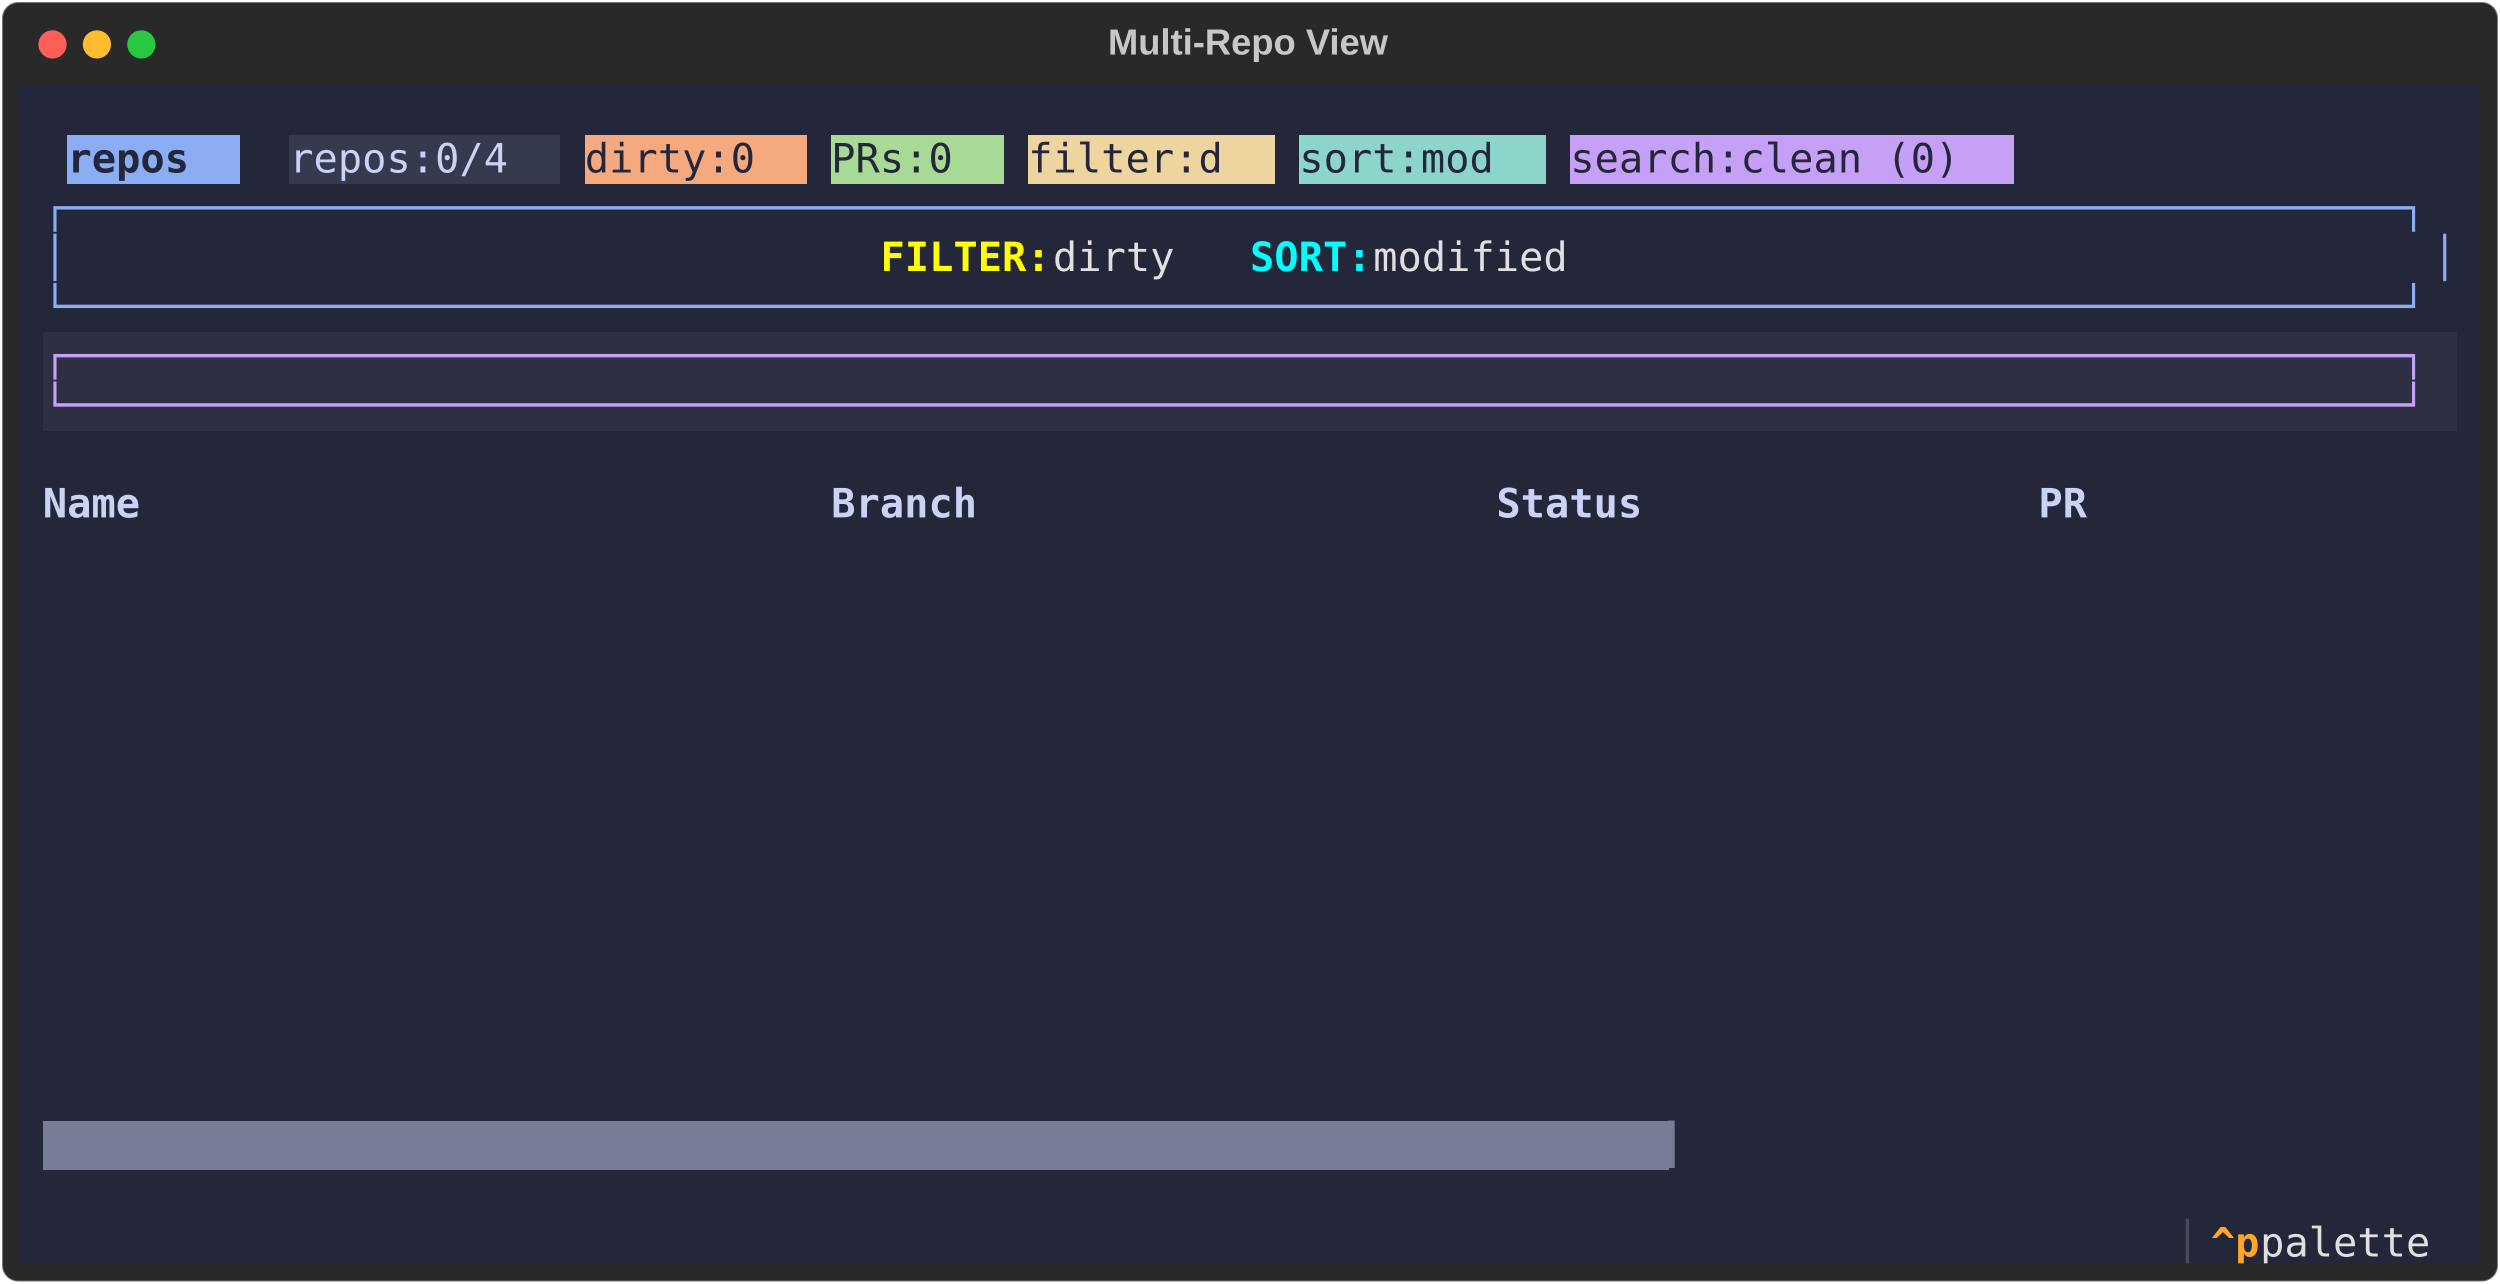
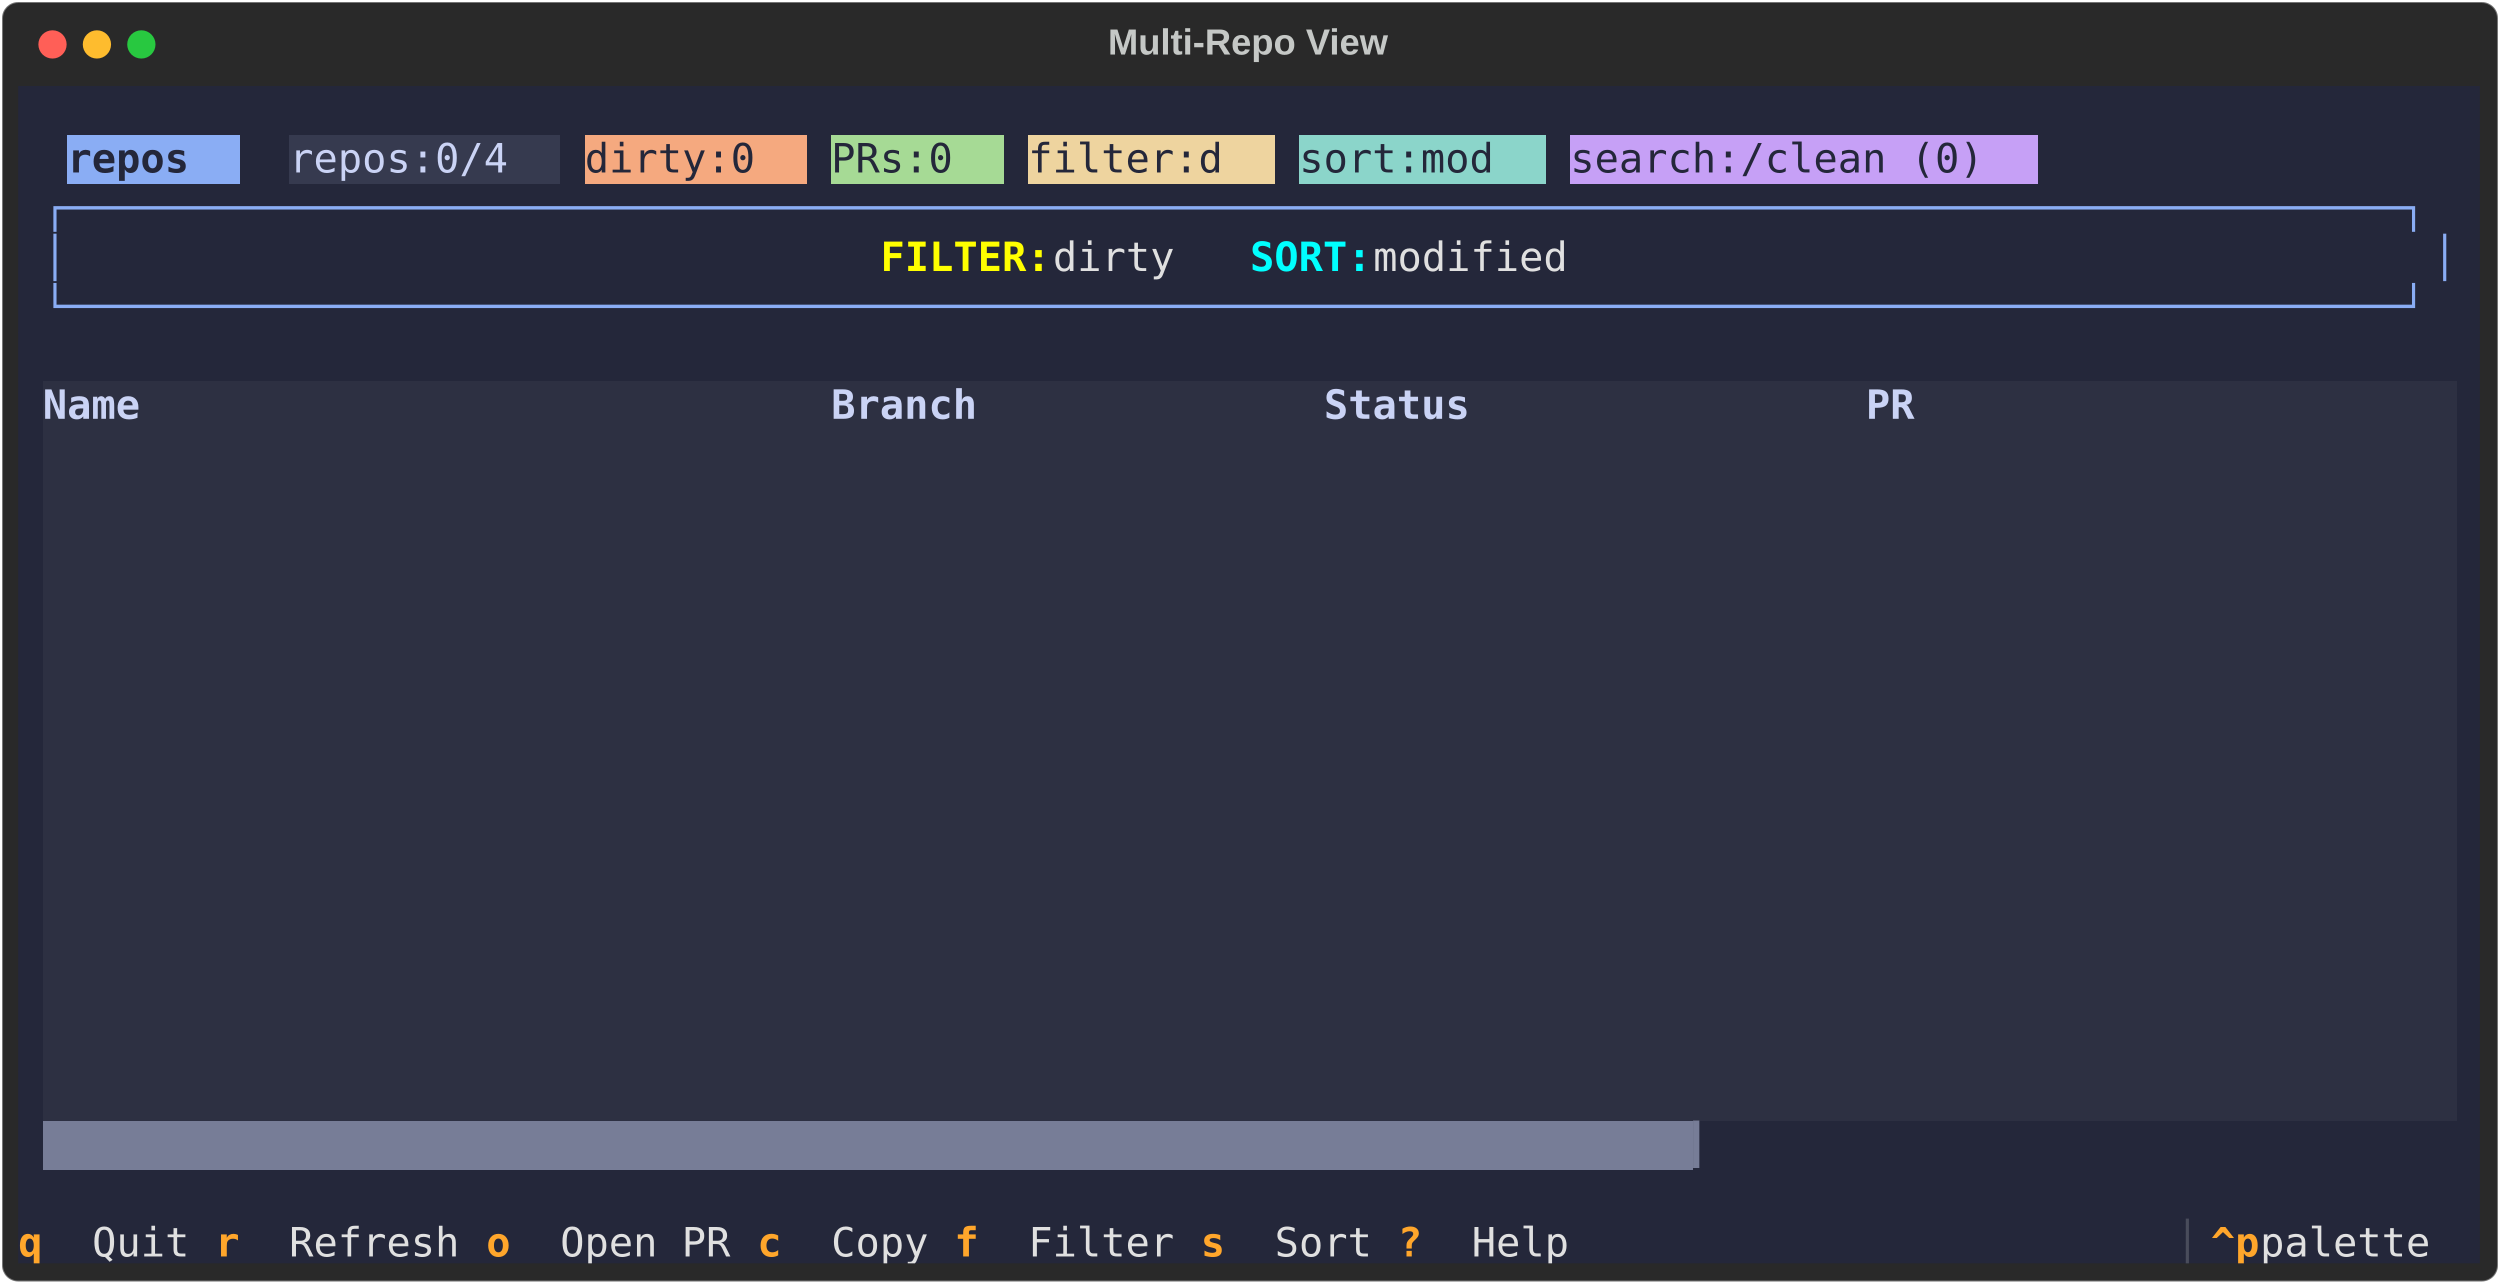
<svg xmlns="http://www.w3.org/2000/svg" class="rich-terminal" viewBox="0 0 1238 635.6">
  <style>

    @font-face {
        font-family: "Fira Code";
        src: local("FiraCode-Regular"),
                url("https://cdnjs.cloudflare.com/ajax/libs/firacode/6.2.0/woff2/FiraCode-Regular.woff2") format("woff2"),
                url("https://cdnjs.cloudflare.com/ajax/libs/firacode/6.2.0/woff/FiraCode-Regular.woff") format("woff");
        font-style: normal;
        font-weight: 400;
    }
    @font-face {
        font-family: "Fira Code";
        src: local("FiraCode-Bold"),
                url("https://cdnjs.cloudflare.com/ajax/libs/firacode/6.2.0/woff2/FiraCode-Bold.woff2") format("woff2"),
                url("https://cdnjs.cloudflare.com/ajax/libs/firacode/6.2.0/woff/FiraCode-Bold.woff") format("woff");
        font-style: bold;
        font-weight: 700;
    }

    .terminal-matrix {
        font-family: Fira Code, monospace;
        font-size: 20px;
        line-height: 24.4px;
        font-variant-east-asian: full-width;
    }

    .terminal-title {
        font-size: 18px;
        font-weight: bold;
        font-family: arial;
    }

    .terminal-r1 { fill: #c5c8c6 }
.terminal-r2 { fill: #24273a;font-weight: bold }
.terminal-r3 { fill: #e0e0e0 }
.terminal-r4 { fill: #cad3f5 }
.terminal-r5 { fill: #24273a }
.terminal-r6 { fill: #8aadf4 }
.terminal-r7 { fill: #ffff00;font-weight: bold }
.terminal-r8 { fill: #00ffff;font-weight: bold }
- .terminal-r9 { fill: #c6a0f6 }
- .terminal-r10 { fill: #cad3f5;font-weight: bold }
+ .terminal-r9 { fill: #cad3f5;font-weight: bold }
+ .terminal-r10 { fill: #2d3042 }
.terminal-r11 { fill: #777d97 }
- .terminal-r12 { fill: #494c5b }
- .terminal-r13 { fill: #ffa62b;font-weight: bold }
+ .terminal-r12 { fill: #ffa62b;font-weight: bold }
+ .terminal-r13 { fill: #494c5b }
    </style>
  <defs>
    <clipPath id="terminal-clip-terminal">
      <rect x="0" y="0" width="1219.0" height="584.6" />
    </clipPath>
    <clipPath id="terminal-line-0">
      <rect x="0" y="1.5" width="1220" height="24.65" />
    </clipPath>
    <clipPath id="terminal-line-1">
      <rect x="0" y="25.9" width="1220" height="24.65" />
    </clipPath>
    <clipPath id="terminal-line-2">
      <rect x="0" y="50.3" width="1220" height="24.65" />
    </clipPath>
    <clipPath id="terminal-line-3">
      <rect x="0" y="74.7" width="1220" height="24.65" />
    </clipPath>
    <clipPath id="terminal-line-4">
      <rect x="0" y="99.1" width="1220" height="24.65" />
    </clipPath>
    <clipPath id="terminal-line-5">
      <rect x="0" y="123.5" width="1220" height="24.65" />
    </clipPath>
    <clipPath id="terminal-line-6">
      <rect x="0" y="147.9" width="1220" height="24.65" />
    </clipPath>
    <clipPath id="terminal-line-7">
      <rect x="0" y="172.3" width="1220" height="24.65" />
    </clipPath>
    <clipPath id="terminal-line-8">
      <rect x="0" y="196.7" width="1220" height="24.65" />
    </clipPath>
    <clipPath id="terminal-line-9">
      <rect x="0" y="221.1" width="1220" height="24.65" />
    </clipPath>
    <clipPath id="terminal-line-10">
      <rect x="0" y="245.5" width="1220" height="24.65" />
    </clipPath>
    <clipPath id="terminal-line-11">
      <rect x="0" y="269.9" width="1220" height="24.65" />
    </clipPath>
    <clipPath id="terminal-line-12">
      <rect x="0" y="294.3" width="1220" height="24.65" />
    </clipPath>
    <clipPath id="terminal-line-13">
      <rect x="0" y="318.7" width="1220" height="24.65" />
    </clipPath>
    <clipPath id="terminal-line-14">
      <rect x="0" y="343.1" width="1220" height="24.65" />
    </clipPath>
    <clipPath id="terminal-line-15">
      <rect x="0" y="367.5" width="1220" height="24.65" />
    </clipPath>
    <clipPath id="terminal-line-16">
      <rect x="0" y="391.9" width="1220" height="24.65" />
    </clipPath>
    <clipPath id="terminal-line-17">
      <rect x="0" y="416.3" width="1220" height="24.65" />
    </clipPath>
    <clipPath id="terminal-line-18">
      <rect x="0" y="440.7" width="1220" height="24.65" />
    </clipPath>
    <clipPath id="terminal-line-19">
      <rect x="0" y="465.1" width="1220" height="24.65" />
    </clipPath>
    <clipPath id="terminal-line-20">
      <rect x="0" y="489.5" width="1220" height="24.65" />
    </clipPath>
    <clipPath id="terminal-line-21">
      <rect x="0" y="513.9" width="1220" height="24.65" />
    </clipPath>
    <clipPath id="terminal-line-22">
      <rect x="0" y="538.3" width="1220" height="24.65" />
    </clipPath>
  </defs>
  <rect fill="#292929" stroke="rgba(255,255,255,0.35)" stroke-width="1" x="1" y="1" width="1236" height="633.6" rx="8" />
  <text class="terminal-title" fill="#c5c8c6" text-anchor="middle" x="618" y="27">Multi-Repo View</text>
  <g transform="translate(26,22)">
    <circle cx="0" cy="0" r="7" fill="#ff5f57" />
    <circle cx="22" cy="0" r="7" fill="#febc2e" />
    <circle cx="44" cy="0" r="7" fill="#28c840" />
  </g>
  <g transform="translate(9, 41)" clip-path="url(#terminal-clip-terminal)">
    <rect fill="#24273a" x="0" y="1.5" width="1220" height="24.65" shape-rendering="crispEdges" />
    <rect fill="#24273a" x="0" y="25.9" width="24.4" height="24.65" shape-rendering="crispEdges" />
    <rect fill="#8aadf4" x="24.4" y="25.9" width="85.4" height="24.65" shape-rendering="crispEdges" />
    <rect fill="#24273a" x="109.8" y="25.9" width="24.4" height="24.65" shape-rendering="crispEdges" />
    <rect fill="#363a4f" x="134.2" y="25.9" width="134.2" height="24.65" shape-rendering="crispEdges" />
    <rect fill="#24273a" x="268.4" y="25.9" width="12.2" height="24.65" shape-rendering="crispEdges" />
    <rect fill="#f5a97f" x="280.6" y="25.9" width="109.8" height="24.65" shape-rendering="crispEdges" />
    <rect fill="#24273a" x="390.4" y="25.9" width="12.2" height="24.65" shape-rendering="crispEdges" />
    <rect fill="#a6da95" x="402.6" y="25.9" width="85.4" height="24.65" shape-rendering="crispEdges" />
    <rect fill="#24273a" x="488" y="25.9" width="12.2" height="24.65" shape-rendering="crispEdges" />
    <rect fill="#eed49f" x="500.2" y="25.9" width="122" height="24.65" shape-rendering="crispEdges" />
    <rect fill="#24273a" x="622.2" y="25.9" width="12.2" height="24.65" shape-rendering="crispEdges" />
    <rect fill="#8bd5ca" x="634.4" y="25.9" width="122" height="24.65" shape-rendering="crispEdges" />
    <rect fill="#24273a" x="756.4" y="25.9" width="12.2" height="24.65" shape-rendering="crispEdges" />
-     <rect fill="#c6a0f6" x="768.6" y="25.9" width="219.6" height="24.65" shape-rendering="crispEdges" />
-     <rect fill="#24273a" x="988.2" y="25.9" width="231.8" height="24.65" shape-rendering="crispEdges" />
+     <rect fill="#c6a0f6" x="768.6" y="25.9" width="231.8" height="24.65" shape-rendering="crispEdges" />
+     <rect fill="#24273a" x="1000.4" y="25.9" width="219.6" height="24.65" shape-rendering="crispEdges" />
    <rect fill="#24273a" x="0" y="50.3" width="12.2" height="24.65" shape-rendering="crispEdges" />
    <rect fill="#24273a" x="12.2" y="50.3" width="1195.6" height="24.65" shape-rendering="crispEdges" />
    <rect fill="#24273a" x="1207.8" y="50.3" width="12.2" height="24.65" shape-rendering="crispEdges" />
    <rect fill="#24273a" x="0" y="74.7" width="12.2" height="24.65" shape-rendering="crispEdges" />
    <rect fill="#24273a" x="12.2" y="74.7" width="12.2" height="24.65" shape-rendering="crispEdges" />
    <rect fill="#24273a" x="24.4" y="74.7" width="402.6" height="24.65" shape-rendering="crispEdges" />
    <rect fill="#24273a" x="427" y="74.7" width="85.4" height="24.65" shape-rendering="crispEdges" />
    <rect fill="#24273a" x="512.4" y="74.7" width="97.6" height="24.65" shape-rendering="crispEdges" />
    <rect fill="#24273a" x="610" y="74.7" width="61" height="24.65" shape-rendering="crispEdges" />
    <rect fill="#24273a" x="671" y="74.7" width="109.8" height="24.65" shape-rendering="crispEdges" />
    <rect fill="#24273a" x="780.8" y="74.7" width="414.8" height="24.65" shape-rendering="crispEdges" />
    <rect fill="#24273a" x="1195.6" y="74.7" width="12.2" height="24.65" shape-rendering="crispEdges" />
    <rect fill="#24273a" x="1207.8" y="74.7" width="12.2" height="24.65" shape-rendering="crispEdges" />
    <rect fill="#24273a" x="0" y="99.1" width="12.2" height="24.65" shape-rendering="crispEdges" />
    <rect fill="#24273a" x="12.2" y="99.1" width="1195.6" height="24.65" shape-rendering="crispEdges" />
    <rect fill="#24273a" x="1207.8" y="99.1" width="12.2" height="24.65" shape-rendering="crispEdges" />
-     <rect fill="#24273a" x="0" y="123.5" width="12.2" height="24.65" shape-rendering="crispEdges" />
-     <rect fill="#2d3042" x="12.2" y="123.5" width="1195.6" height="24.65" shape-rendering="crispEdges" />
-     <rect fill="#24273a" x="1207.8" y="123.5" width="12.2" height="24.65" shape-rendering="crispEdges" />
+     <rect fill="#24273a" x="0" y="123.5" width="1220" height="24.65" shape-rendering="crispEdges" />
    <rect fill="#24273a" x="0" y="147.9" width="12.2" height="24.65" shape-rendering="crispEdges" />
-     <rect fill="#2d3042" x="12.2" y="147.9" width="1195.6" height="24.65" shape-rendering="crispEdges" />
+     <rect fill="#2d3042" x="12.2" y="147.9" width="390.4" height="24.65" shape-rendering="crispEdges" />
+     <rect fill="#2d3042" x="402.6" y="147.9" width="244" height="24.65" shape-rendering="crispEdges" />
+     <rect fill="#2d3042" x="646.6" y="147.9" width="268.4" height="24.65" shape-rendering="crispEdges" />
+     <rect fill="#2d3042" x="915" y="147.9" width="292.8" height="24.65" shape-rendering="crispEdges" />
    <rect fill="#24273a" x="1207.8" y="147.9" width="12.2" height="24.65" shape-rendering="crispEdges" />
-     <rect fill="#24273a" x="0" y="172.3" width="1220" height="24.65" shape-rendering="crispEdges" />
+     <rect fill="#24273a" x="0" y="172.3" width="12.2" height="24.65" shape-rendering="crispEdges" />
+     <rect fill="#2d3042" x="12.2" y="172.3" width="1195.6" height="24.65" shape-rendering="crispEdges" />
+     <rect fill="#24273a" x="1207.8" y="172.3" width="12.2" height="24.65" shape-rendering="crispEdges" />
    <rect fill="#24273a" x="0" y="196.7" width="12.2" height="24.65" shape-rendering="crispEdges" />
-     <rect fill="#24273a" x="12.2" y="196.7" width="390.4" height="24.65" shape-rendering="crispEdges" />
-     <rect fill="#24273a" x="402.6" y="196.7" width="329.4" height="24.65" shape-rendering="crispEdges" />
-     <rect fill="#24273a" x="732" y="196.7" width="268.4" height="24.65" shape-rendering="crispEdges" />
-     <rect fill="#24273a" x="1000.4" y="196.7" width="207.4" height="24.65" shape-rendering="crispEdges" />
+     <rect fill="#2d3042" x="12.2" y="196.7" width="1195.6" height="24.65" shape-rendering="crispEdges" />
    <rect fill="#24273a" x="1207.8" y="196.7" width="12.2" height="24.65" shape-rendering="crispEdges" />
    <rect fill="#24273a" x="0" y="221.1" width="12.2" height="24.65" shape-rendering="crispEdges" />
-     <rect fill="#24273a" x="12.2" y="221.1" width="1195.6" height="24.65" shape-rendering="crispEdges" />
+     <rect fill="#2d3042" x="12.2" y="221.1" width="1195.6" height="24.65" shape-rendering="crispEdges" />
    <rect fill="#24273a" x="1207.8" y="221.1" width="12.2" height="24.65" shape-rendering="crispEdges" />
    <rect fill="#24273a" x="0" y="245.5" width="12.2" height="24.65" shape-rendering="crispEdges" />
-     <rect fill="#24273a" x="12.2" y="245.5" width="1195.6" height="24.65" shape-rendering="crispEdges" />
+     <rect fill="#2d3042" x="12.2" y="245.5" width="1195.6" height="24.65" shape-rendering="crispEdges" />
    <rect fill="#24273a" x="1207.8" y="245.5" width="12.2" height="24.65" shape-rendering="crispEdges" />
    <rect fill="#24273a" x="0" y="269.9" width="12.2" height="24.65" shape-rendering="crispEdges" />
-     <rect fill="#24273a" x="12.2" y="269.9" width="1195.6" height="24.65" shape-rendering="crispEdges" />
+     <rect fill="#2d3042" x="12.2" y="269.9" width="1195.6" height="24.65" shape-rendering="crispEdges" />
    <rect fill="#24273a" x="1207.8" y="269.9" width="12.2" height="24.65" shape-rendering="crispEdges" />
    <rect fill="#24273a" x="0" y="294.3" width="12.2" height="24.65" shape-rendering="crispEdges" />
-     <rect fill="#24273a" x="12.2" y="294.3" width="1195.6" height="24.65" shape-rendering="crispEdges" />
+     <rect fill="#2d3042" x="12.2" y="294.3" width="1195.6" height="24.65" shape-rendering="crispEdges" />
    <rect fill="#24273a" x="1207.8" y="294.3" width="12.2" height="24.65" shape-rendering="crispEdges" />
    <rect fill="#24273a" x="0" y="318.7" width="12.2" height="24.65" shape-rendering="crispEdges" />
-     <rect fill="#24273a" x="12.2" y="318.7" width="1195.6" height="24.65" shape-rendering="crispEdges" />
+     <rect fill="#2d3042" x="12.2" y="318.7" width="1195.6" height="24.65" shape-rendering="crispEdges" />
    <rect fill="#24273a" x="1207.8" y="318.7" width="12.2" height="24.65" shape-rendering="crispEdges" />
    <rect fill="#24273a" x="0" y="343.1" width="12.2" height="24.65" shape-rendering="crispEdges" />
-     <rect fill="#24273a" x="12.2" y="343.1" width="1195.6" height="24.65" shape-rendering="crispEdges" />
+     <rect fill="#2d3042" x="12.2" y="343.1" width="1195.6" height="24.65" shape-rendering="crispEdges" />
    <rect fill="#24273a" x="1207.8" y="343.1" width="12.2" height="24.65" shape-rendering="crispEdges" />
    <rect fill="#24273a" x="0" y="367.5" width="12.2" height="24.65" shape-rendering="crispEdges" />
-     <rect fill="#24273a" x="12.2" y="367.5" width="1195.6" height="24.65" shape-rendering="crispEdges" />
+     <rect fill="#2d3042" x="12.2" y="367.5" width="1195.6" height="24.65" shape-rendering="crispEdges" />
    <rect fill="#24273a" x="1207.8" y="367.5" width="12.2" height="24.65" shape-rendering="crispEdges" />
    <rect fill="#24273a" x="0" y="391.9" width="12.2" height="24.65" shape-rendering="crispEdges" />
-     <rect fill="#24273a" x="12.2" y="391.9" width="1195.6" height="24.65" shape-rendering="crispEdges" />
+     <rect fill="#2d3042" x="12.2" y="391.9" width="1195.6" height="24.65" shape-rendering="crispEdges" />
    <rect fill="#24273a" x="1207.8" y="391.9" width="12.2" height="24.65" shape-rendering="crispEdges" />
    <rect fill="#24273a" x="0" y="416.3" width="12.2" height="24.65" shape-rendering="crispEdges" />
-     <rect fill="#24273a" x="12.2" y="416.3" width="1195.6" height="24.65" shape-rendering="crispEdges" />
+     <rect fill="#2d3042" x="12.2" y="416.3" width="1195.6" height="24.65" shape-rendering="crispEdges" />
    <rect fill="#24273a" x="1207.8" y="416.3" width="12.2" height="24.65" shape-rendering="crispEdges" />
    <rect fill="#24273a" x="0" y="440.7" width="12.2" height="24.65" shape-rendering="crispEdges" />
-     <rect fill="#24273a" x="12.2" y="440.7" width="1195.6" height="24.65" shape-rendering="crispEdges" />
+     <rect fill="#2d3042" x="12.2" y="440.7" width="1195.6" height="24.65" shape-rendering="crispEdges" />
    <rect fill="#24273a" x="1207.8" y="440.7" width="12.2" height="24.65" shape-rendering="crispEdges" />
    <rect fill="#24273a" x="0" y="465.1" width="12.2" height="24.65" shape-rendering="crispEdges" />
-     <rect fill="#24273a" x="12.2" y="465.1" width="1195.6" height="24.65" shape-rendering="crispEdges" />
+     <rect fill="#2d3042" x="12.2" y="465.1" width="1195.6" height="24.65" shape-rendering="crispEdges" />
    <rect fill="#24273a" x="1207.8" y="465.1" width="12.2" height="24.65" shape-rendering="crispEdges" />
    <rect fill="#24273a" x="0" y="489.5" width="12.2" height="24.65" shape-rendering="crispEdges" />
-     <rect fill="#24273a" x="12.2" y="489.5" width="1195.6" height="24.65" shape-rendering="crispEdges" />
+     <rect fill="#2d3042" x="12.2" y="489.5" width="1195.6" height="24.65" shape-rendering="crispEdges" />
    <rect fill="#24273a" x="1207.8" y="489.5" width="12.2" height="24.65" shape-rendering="crispEdges" />
    <rect fill="#24273a" x="0" y="513.9" width="12.2" height="24.65" shape-rendering="crispEdges" />
-     <rect fill="#777d97" x="12.2" y="513.9" width="805.2" height="24.65" shape-rendering="crispEdges" />
-     <rect fill="#24273a" x="817.4" y="513.9" width="12.2" height="24.65" shape-rendering="crispEdges" />
-     <rect fill="#24273a" x="829.6" y="513.9" width="378.2" height="24.65" shape-rendering="crispEdges" />
+     <rect fill="#777d97" x="12.2" y="513.9" width="817.4" height="24.65" shape-rendering="crispEdges" />
+     <rect fill="#24273a" x="829.6" y="513.9" width="12.2" height="24.65" shape-rendering="crispEdges" />
+     <rect fill="#24273a" x="841.8" y="513.9" width="366" height="24.65" shape-rendering="crispEdges" />
    <rect fill="#24273a" x="1207.8" y="513.9" width="12.2" height="24.65" shape-rendering="crispEdges" />
    <rect fill="#24273a" x="0" y="538.3" width="1220" height="24.65" shape-rendering="crispEdges" />
-     <rect fill="#24273a" x="0" y="562.7" width="1073.6" height="24.65" shape-rendering="crispEdges" />
+     <rect fill="#24273a" x="0" y="562.7" width="36.6" height="24.65" shape-rendering="crispEdges" />
+     <rect fill="#24273a" x="36.6" y="562.7" width="61" height="24.65" shape-rendering="crispEdges" />
+     <rect fill="#24273a" x="97.6" y="562.7" width="36.6" height="24.65" shape-rendering="crispEdges" />
+     <rect fill="#24273a" x="134.2" y="562.7" width="97.6" height="24.65" shape-rendering="crispEdges" />
+     <rect fill="#24273a" x="231.8" y="562.7" width="36.6" height="24.65" shape-rendering="crispEdges" />
+     <rect fill="#24273a" x="268.4" y="562.7" width="97.6" height="24.65" shape-rendering="crispEdges" />
+     <rect fill="#24273a" x="366" y="562.7" width="36.6" height="24.65" shape-rendering="crispEdges" />
+     <rect fill="#24273a" x="402.6" y="562.7" width="61" height="24.65" shape-rendering="crispEdges" />
+     <rect fill="#24273a" x="463.6" y="562.7" width="36.6" height="24.65" shape-rendering="crispEdges" />
+     <rect fill="#24273a" x="500.2" y="562.7" width="85.4" height="24.65" shape-rendering="crispEdges" />
+     <rect fill="#24273a" x="585.6" y="562.7" width="36.6" height="24.65" shape-rendering="crispEdges" />
+     <rect fill="#24273a" x="622.2" y="562.7" width="61" height="24.65" shape-rendering="crispEdges" />
+     <rect fill="#24273a" x="683.2" y="562.7" width="36.6" height="24.65" shape-rendering="crispEdges" />
+     <rect fill="#24273a" x="719.8" y="562.7" width="61" height="24.65" shape-rendering="crispEdges" />
+     <rect fill="#24273a" x="780.8" y="562.7" width="292.8" height="24.65" shape-rendering="crispEdges" />
    <rect fill="#24273a" x="1073.6" y="562.7" width="12.2" height="24.65" shape-rendering="crispEdges" />
    <rect fill="#24273a" x="1085.8" y="562.7" width="24.4" height="24.65" shape-rendering="crispEdges" />
    <rect fill="#24273a" x="1110.2" y="562.7" width="97.6" height="24.65" shape-rendering="crispEdges" />
    <rect fill="#24273a" x="1207.8" y="562.7" width="12.2" height="24.65" shape-rendering="crispEdges" />
    <g class="terminal-matrix">
      <text class="terminal-r1" x="1220" y="20" textLength="12.2" clip-path="url(#terminal-line-0)">
</text>
      <text class="terminal-r2" x="24.4" y="44.4" textLength="85.4" clip-path="url(#terminal-line-1)"> repos </text>
      <text class="terminal-r4" x="134.2" y="44.4" textLength="134.2" clip-path="url(#terminal-line-1)"> repos:0/4 </text>
      <text class="terminal-r5" x="280.6" y="44.4" textLength="109.8" clip-path="url(#terminal-line-1)"> dirty:0 </text>
      <text class="terminal-r5" x="402.6" y="44.4" textLength="85.4" clip-path="url(#terminal-line-1)"> PRs:0 </text>
      <text class="terminal-r5" x="500.2" y="44.4" textLength="122" clip-path="url(#terminal-line-1)"> filter:d </text>
      <text class="terminal-r5" x="634.4" y="44.4" textLength="122" clip-path="url(#terminal-line-1)"> sort:mod </text>
-       <text class="terminal-r5" x="768.6" y="44.4" textLength="219.6" clip-path="url(#terminal-line-1)"> search:clean (0) </text>
+       <text class="terminal-r5" x="768.6" y="44.4" textLength="231.8" clip-path="url(#terminal-line-1)"> search:/clean (0) </text>
      <text class="terminal-r1" x="1220" y="44.4" textLength="12.2" clip-path="url(#terminal-line-1)">
</text>
      <text class="terminal-r6" x="12.2" y="68.8" textLength="1195.6" clip-path="url(#terminal-line-2)">┌────────────────────────────────────────────────────────────────────────────────────────────────┐</text>
      <text class="terminal-r1" x="1220" y="68.8" textLength="12.2" clip-path="url(#terminal-line-2)">
</text>
      <text class="terminal-r6" x="12.2" y="93.2" textLength="12.2" clip-path="url(#terminal-line-3)">│</text>
      <text class="terminal-r7" x="427" y="93.2" textLength="85.4" clip-path="url(#terminal-line-3)">FILTER:</text>
      <text class="terminal-r3" x="512.4" y="93.2" textLength="97.6" clip-path="url(#terminal-line-3)"> dirty  </text>
      <text class="terminal-r8" x="610" y="93.2" textLength="61" clip-path="url(#terminal-line-3)">SORT:</text>
      <text class="terminal-r3" x="671" y="93.2" textLength="109.8" clip-path="url(#terminal-line-3)"> modified</text>
      <text class="terminal-r6" x="1195.6" y="93.2" textLength="12.2" clip-path="url(#terminal-line-3)">│</text>
      <text class="terminal-r1" x="1220" y="93.2" textLength="12.2" clip-path="url(#terminal-line-3)">
</text>
      <text class="terminal-r6" x="12.2" y="117.6" textLength="1195.6" clip-path="url(#terminal-line-4)">└────────────────────────────────────────────────────────────────────────────────────────────────┘</text>
      <text class="terminal-r1" x="1220" y="117.6" textLength="12.2" clip-path="url(#terminal-line-4)">
</text>
-       <text class="terminal-r9" x="12.2" y="142" textLength="1195.6" clip-path="url(#terminal-line-5)">┌────────────────────────────────────────────────────────────────────────────────────────────────┐</text>
      <text class="terminal-r1" x="1220" y="142" textLength="12.2" clip-path="url(#terminal-line-5)">
</text>
-       <text class="terminal-r9" x="12.2" y="166.4" textLength="1195.6" clip-path="url(#terminal-line-6)">└────────────────────────────────────────────────────────────────────────────────────────────────┘</text>
+       <text class="terminal-r9" x="12.2" y="166.4" textLength="390.4" clip-path="url(#terminal-line-6)"> Name                           </text>
+       <text class="terminal-r9" x="402.6" y="166.4" textLength="244" clip-path="url(#terminal-line-6)"> Branch             </text>
+       <text class="terminal-r9" x="646.6" y="166.4" textLength="268.4" clip-path="url(#terminal-line-6)"> Status               </text>
+       <text class="terminal-r9" x="915" y="166.4" textLength="292.8" clip-path="url(#terminal-line-6)"> PR                     </text>
      <text class="terminal-r1" x="1220" y="166.4" textLength="12.2" clip-path="url(#terminal-line-6)">
</text>
      <text class="terminal-r1" x="1220" y="190.8" textLength="12.2" clip-path="url(#terminal-line-7)">
</text>
-       <text class="terminal-r10" x="12.2" y="215.2" textLength="390.4" clip-path="url(#terminal-line-8)"> Name                           </text>
-       <text class="terminal-r10" x="402.6" y="215.2" textLength="329.4" clip-path="url(#terminal-line-8)"> Branch                    </text>
-       <text class="terminal-r10" x="732" y="215.2" textLength="268.4" clip-path="url(#terminal-line-8)"> Status               </text>
-       <text class="terminal-r10" x="1000.4" y="215.2" textLength="207.4" clip-path="url(#terminal-line-8)"> PR              </text>
      <text class="terminal-r1" x="1220" y="215.2" textLength="12.2" clip-path="url(#terminal-line-8)">
</text>
      <text class="terminal-r1" x="1220" y="239.6" textLength="12.2" clip-path="url(#terminal-line-9)">
</text>
      <text class="terminal-r1" x="1220" y="264" textLength="12.2" clip-path="url(#terminal-line-10)">
</text>
      <text class="terminal-r1" x="1220" y="288.4" textLength="12.2" clip-path="url(#terminal-line-11)">
</text>
      <text class="terminal-r1" x="1220" y="312.8" textLength="12.2" clip-path="url(#terminal-line-12)">
</text>
      <text class="terminal-r1" x="1220" y="337.2" textLength="12.2" clip-path="url(#terminal-line-13)">
</text>
      <text class="terminal-r1" x="1220" y="361.6" textLength="12.2" clip-path="url(#terminal-line-14)">
</text>
      <text class="terminal-r1" x="1220" y="386" textLength="12.2" clip-path="url(#terminal-line-15)">
</text>
      <text class="terminal-r1" x="1220" y="410.4" textLength="12.2" clip-path="url(#terminal-line-16)">
</text>
      <text class="terminal-r1" x="1220" y="434.8" textLength="12.2" clip-path="url(#terminal-line-17)">
</text>
      <text class="terminal-r1" x="1220" y="459.2" textLength="12.2" clip-path="url(#terminal-line-18)">
</text>
      <text class="terminal-r1" x="1220" y="483.6" textLength="12.2" clip-path="url(#terminal-line-19)">
</text>
      <text class="terminal-r1" x="1220" y="508" textLength="12.2" clip-path="url(#terminal-line-20)">
</text>
-       <text class="terminal-r11" x="817.4" y="532.4" textLength="12.2" clip-path="url(#terminal-line-21)">▎</text>
+       <text class="terminal-r11" x="829.6" y="532.4" textLength="12.2" clip-path="url(#terminal-line-21)">▎</text>
      <text class="terminal-r1" x="1220" y="532.4" textLength="12.2" clip-path="url(#terminal-line-21)">
</text>
      <text class="terminal-r1" x="1220" y="556.8" textLength="12.2" clip-path="url(#terminal-line-22)">
</text>
-       <text class="terminal-r12" x="1073.6" y="581.2" textLength="12.2" clip-path="url(#terminal-line-23)">▏</text>
-       <text class="terminal-r13" x="1085.8" y="581.2" textLength="24.4" clip-path="url(#terminal-line-23)">^p</text>
+       <text class="terminal-r12" x="0" y="581.2" textLength="36.6" clip-path="url(#terminal-line-23)"> q </text>
+       <text class="terminal-r3" x="36.6" y="581.2" textLength="61" clip-path="url(#terminal-line-23)">Quit </text>
+       <text class="terminal-r12" x="97.6" y="581.2" textLength="36.6" clip-path="url(#terminal-line-23)"> r </text>
+       <text class="terminal-r3" x="134.2" y="581.2" textLength="97.6" clip-path="url(#terminal-line-23)">Refresh </text>
+       <text class="terminal-r12" x="231.8" y="581.2" textLength="36.6" clip-path="url(#terminal-line-23)"> o </text>
+       <text class="terminal-r3" x="268.4" y="581.2" textLength="97.6" clip-path="url(#terminal-line-23)">Open PR </text>
+       <text class="terminal-r12" x="366" y="581.2" textLength="36.6" clip-path="url(#terminal-line-23)"> c </text>
+       <text class="terminal-r3" x="402.6" y="581.2" textLength="61" clip-path="url(#terminal-line-23)">Copy </text>
+       <text class="terminal-r12" x="463.6" y="581.2" textLength="36.6" clip-path="url(#terminal-line-23)"> f </text>
+       <text class="terminal-r3" x="500.2" y="581.2" textLength="85.4" clip-path="url(#terminal-line-23)">Filter </text>
+       <text class="terminal-r12" x="585.6" y="581.2" textLength="36.6" clip-path="url(#terminal-line-23)"> s </text>
+       <text class="terminal-r3" x="622.2" y="581.2" textLength="61" clip-path="url(#terminal-line-23)">Sort </text>
+       <text class="terminal-r12" x="683.2" y="581.2" textLength="36.6" clip-path="url(#terminal-line-23)"> ? </text>
+       <text class="terminal-r3" x="719.8" y="581.2" textLength="61" clip-path="url(#terminal-line-23)">Help </text>
+       <text class="terminal-r13" x="1073.6" y="581.2" textLength="12.2" clip-path="url(#terminal-line-23)">▏</text>
+       <text class="terminal-r12" x="1085.8" y="581.2" textLength="24.4" clip-path="url(#terminal-line-23)">^p</text>
      <text class="terminal-r3" x="1110.2" y="581.2" textLength="97.6" clip-path="url(#terminal-line-23)"> palette</text>
    </g>
  </g>
</svg>
